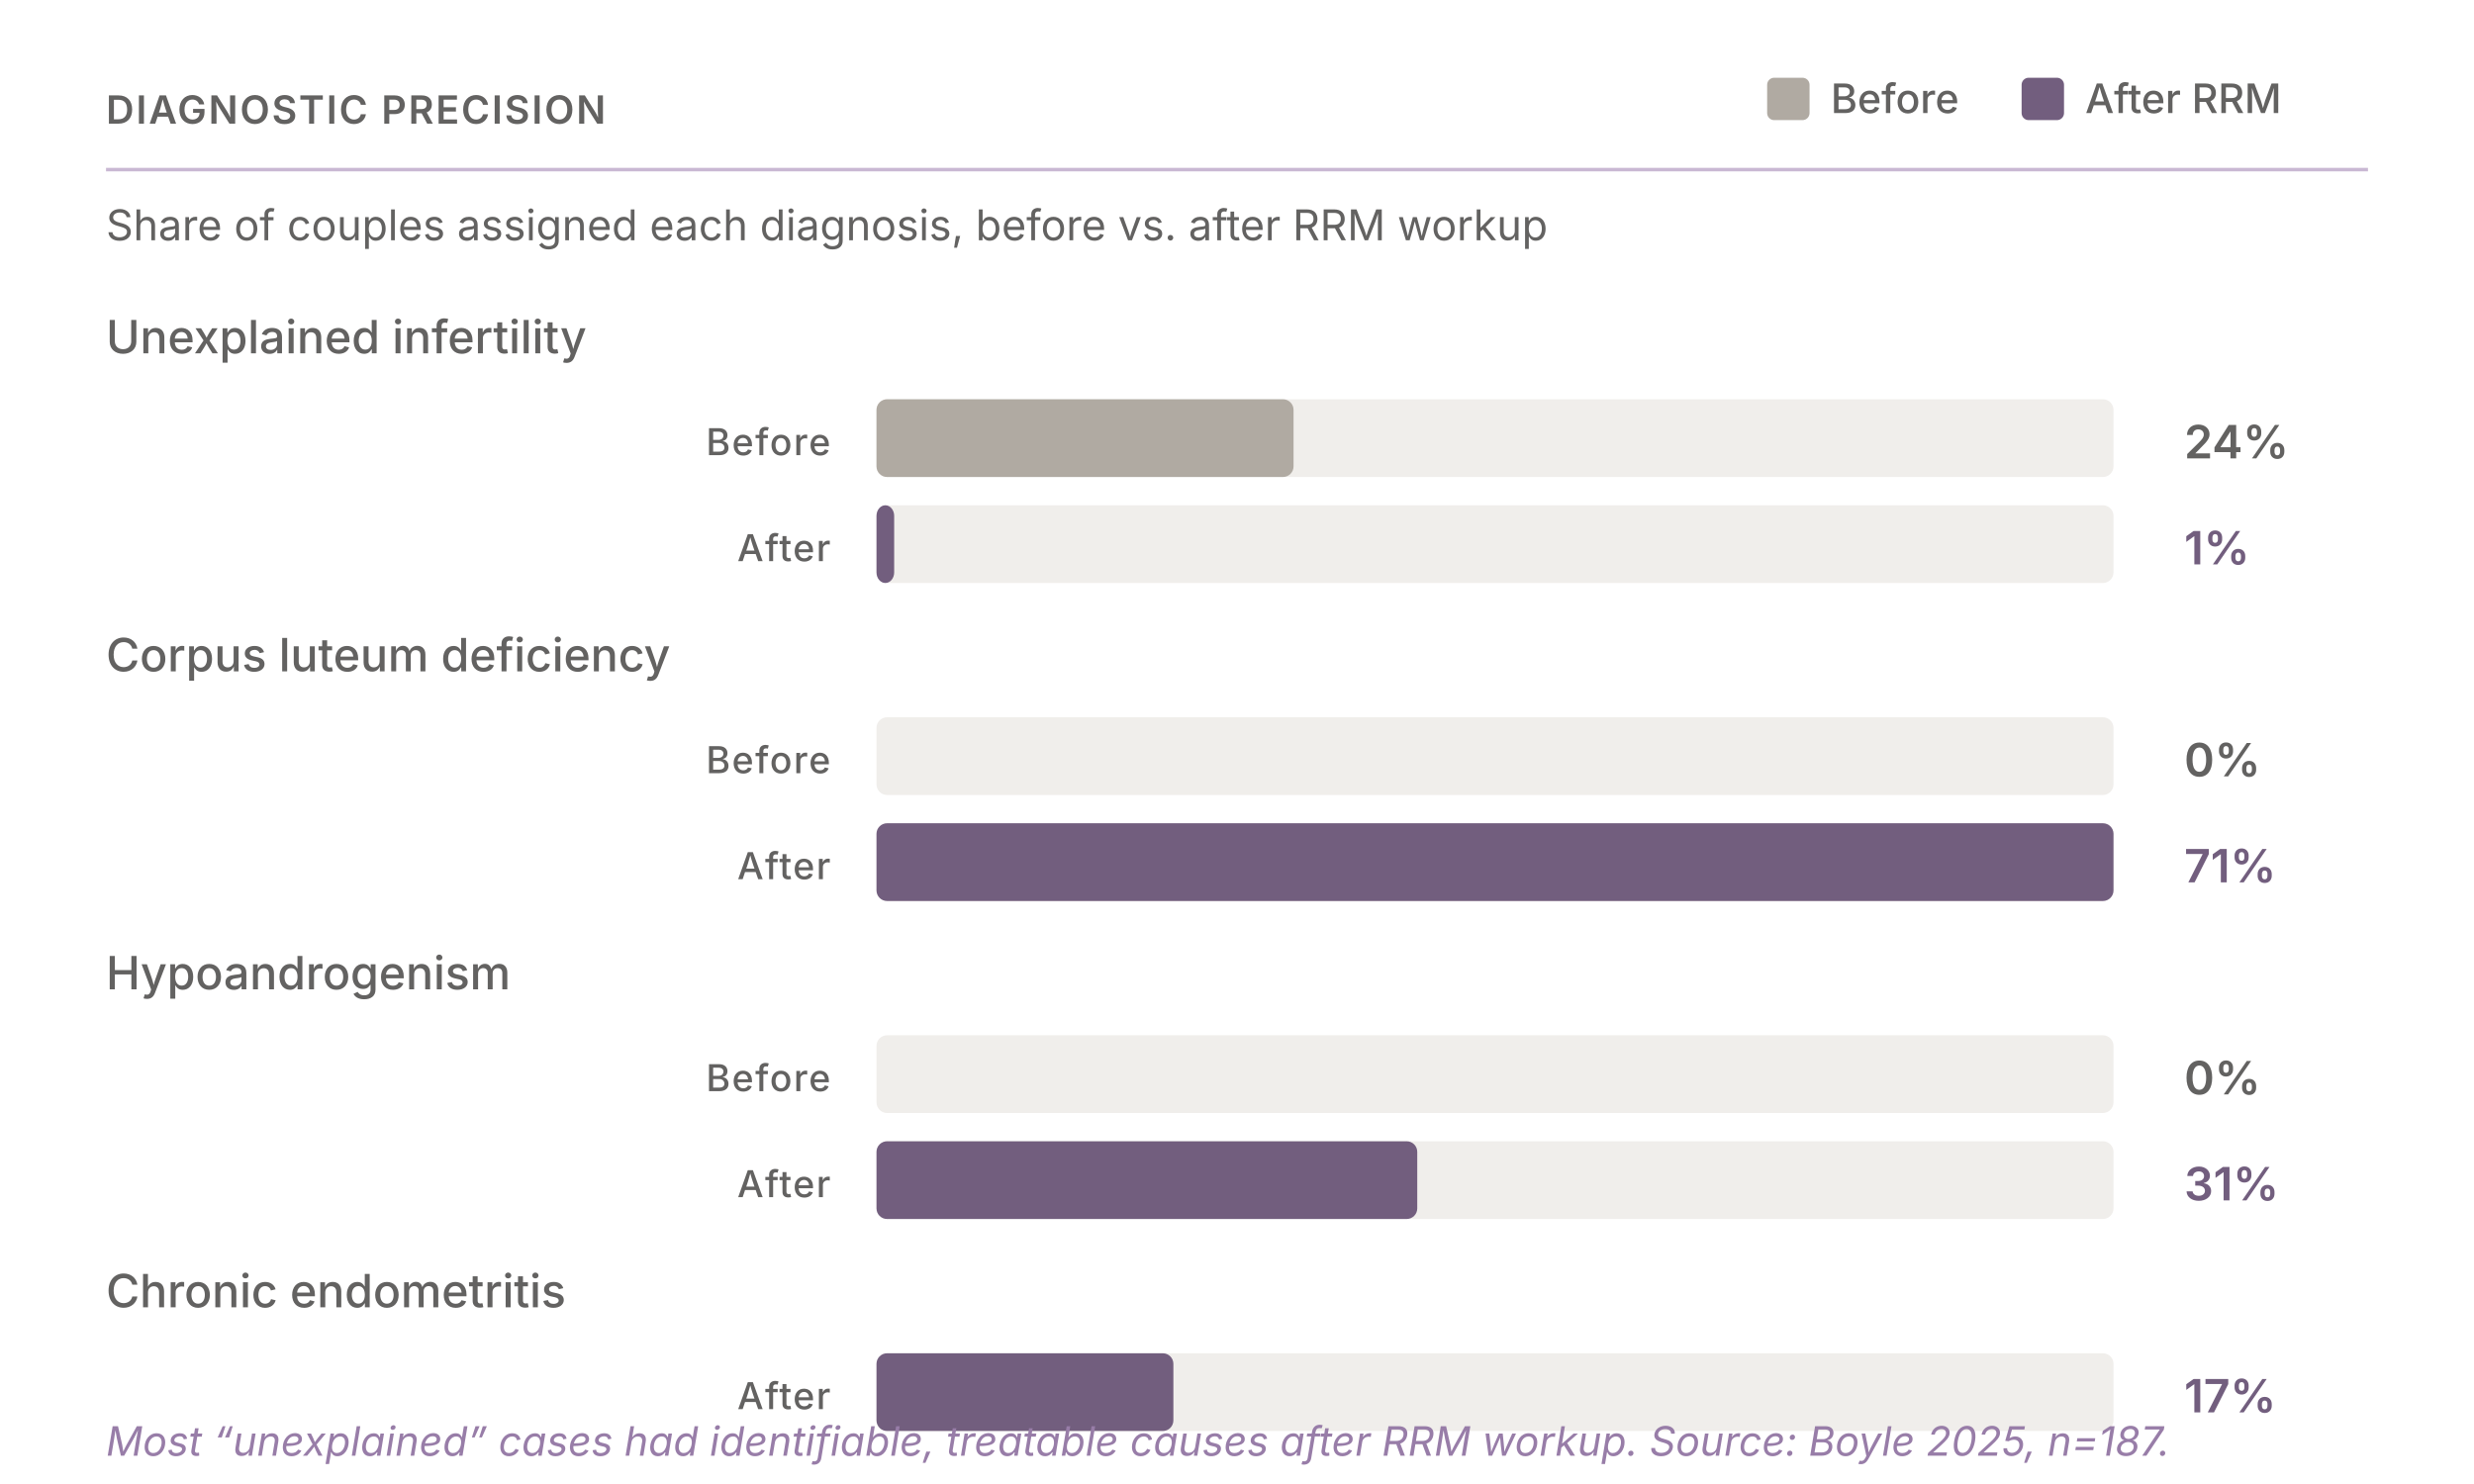
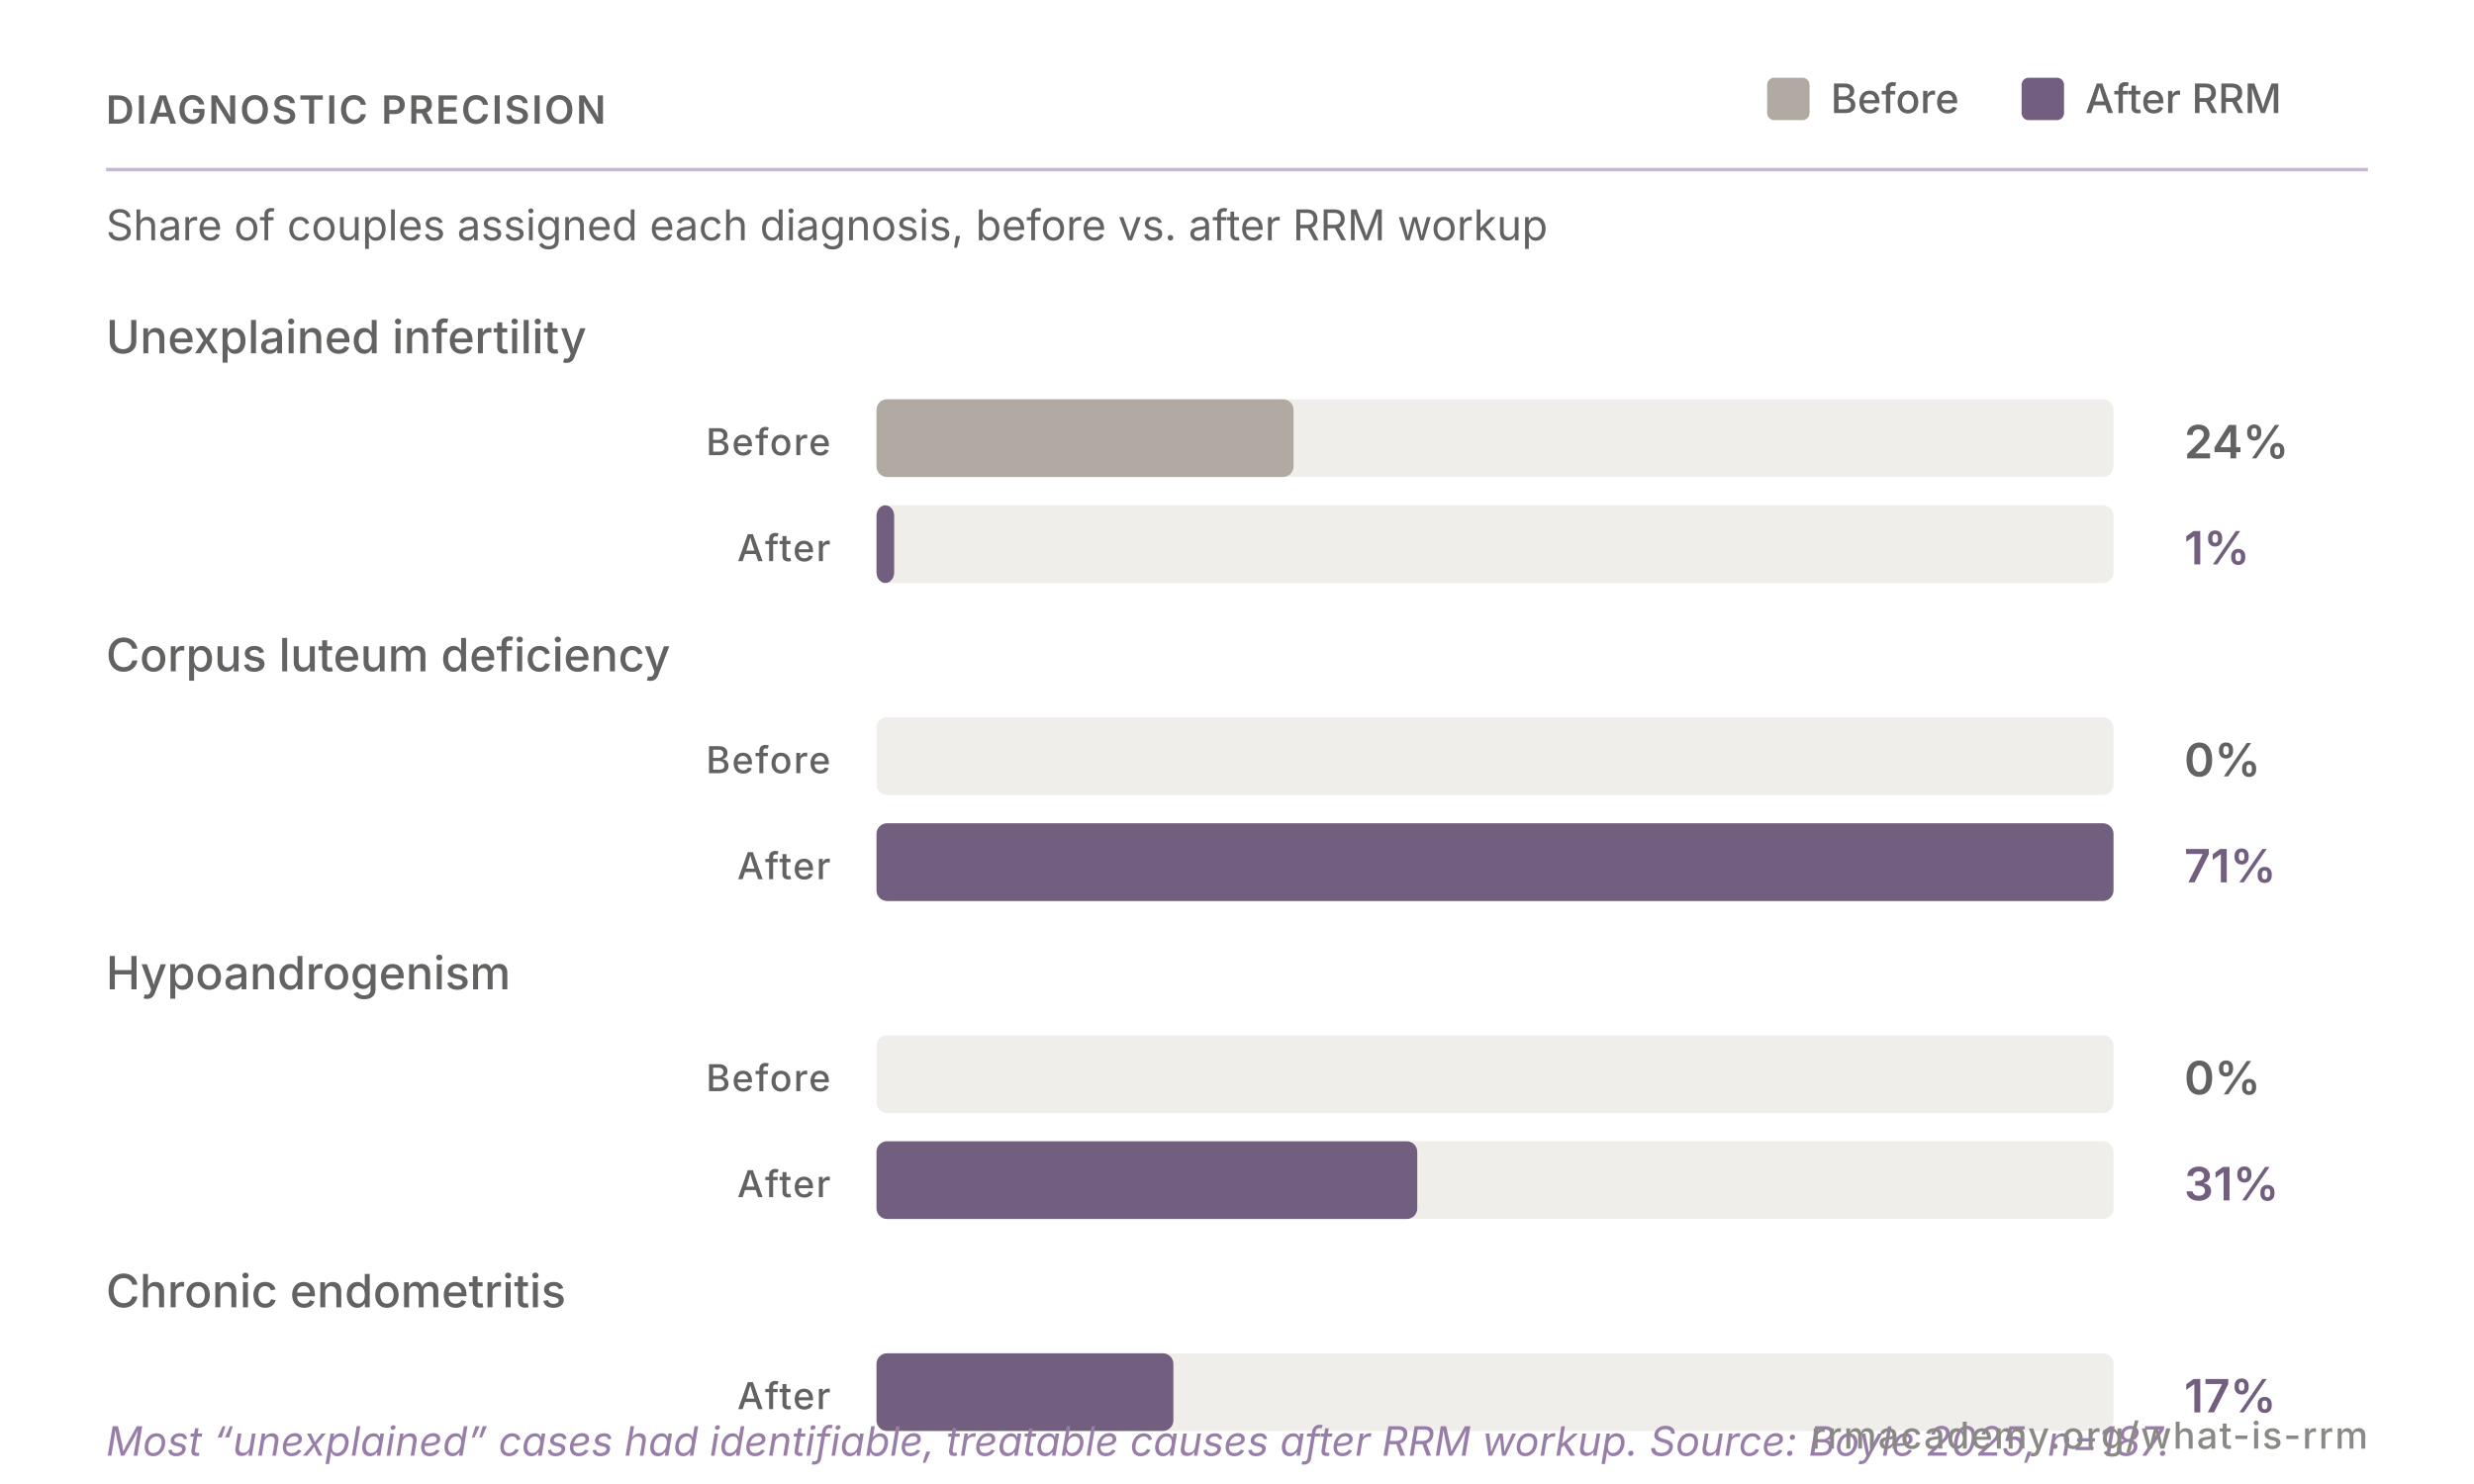
<svg xmlns="http://www.w3.org/2000/svg" viewBox="0 0 700 420" role="img" aria-label="Diagnostic findings before and after a complete RRM workup">
  <style>
    .heading { font-family: 'Inter', sans-serif; font-size: 11px; font-weight: 600; fill: #636261; letter-spacing: 0.05em; }
    .subtitle { font-family: 'Inter', sans-serif; font-size: 12px; fill: #636261; }
    .divider { stroke: #c9b8d3; stroke-width: 1; }
    .condition { font-family: 'Inter', sans-serif; font-size: 13px; font-weight: 500; fill: #636261; }
    .legend-label { font-family: 'Inter', sans-serif; font-size: 11.5px; font-weight: 500; fill: #636261; }
    .track { fill: #f0eeeb; }
    .bar-before { fill: #b0aaa2; }
    .bar-after { fill: #725e7e; }
    .value { font-family: 'Inter', sans-serif; font-size: 13px; font-weight: 600; dominant-baseline: central; }
    .value-before { fill: #636261; }
    .value-after { fill: #725e7e; }
    .tag { font-family: 'Inter', sans-serif; font-size: 10.5px; font-weight: 500; fill: #636261; letter-spacing: 0.04em; text-anchor: end; dominant-baseline: central; }
    .caption { font-family: 'Inter', sans-serif; font-size: 11.5px; font-style: italic; fill: #987da8; }
+     .attribution { font-family: 'Inter', sans-serif; font-size: 10.5px; font-weight: 500; fill: #8a8985; letter-spacing: 0.04em; text-anchor: end; }
  </style>
  <rect width="700" height="420" fill="white" />
  <text x="30" y="35" class="heading">DIAGNOSTIC PRECISION</text>
  <line x1="30" y1="48" x2="670" y2="48" class="divider" />
  <text x="30" y="68" class="subtitle">Share of couples assigned each diagnosis, before vs. after RRM workup</text>
  <rect x="500" y="22" width="12" height="12" rx="2" class="bar-before" />
  <text x="518" y="32" class="legend-label">Before</text>
  <rect x="572" y="22" width="12" height="12" rx="2" class="bar-after" />
  <text x="590" y="32" class="legend-label">After RRM</text>
  <text x="30" y="100" class="condition">Unexplained infertility</text>
  <text x="235" y="125" class="tag">Before</text>
  <rect x="248" y="113" width="350" height="22" rx="3" class="track" />
  <rect x="248" y="113" width="118" height="22" rx="3" class="bar-before" />
  <text x="618" y="125" class="value value-before">24%</text>
  <text x="235" y="155" class="tag">After</text>
  <rect x="248" y="143" width="350" height="22" rx="3" class="track" />
  <rect x="248" y="143" width="5" height="22" rx="3" class="bar-after" />
  <text x="618" y="155" class="value value-after">1%</text>
  <text x="30" y="190" class="condition">Corpus luteum deficiency</text>
  <text x="235" y="215" class="tag">Before</text>
  <rect x="248" y="203" width="350" height="22" rx="3" class="track" />
  <text x="618" y="215" class="value value-before">0%</text>
  <text x="235" y="245" class="tag">After</text>
  <rect x="248" y="233" width="350" height="22" rx="3" class="track" />
  <rect x="248" y="233" width="350" height="22" rx="3" class="bar-after" />
  <text x="618" y="245" class="value value-after">71%</text>
  <text x="30" y="280" class="condition">Hypoandrogenism</text>
  <text x="235" y="305" class="tag">Before</text>
  <rect x="248" y="293" width="350" height="22" rx="3" class="track" />
  <text x="618" y="305" class="value value-before">0%</text>
  <text x="235" y="335" class="tag">After</text>
  <rect x="248" y="323" width="350" height="22" rx="3" class="track" />
  <rect x="248" y="323" width="153" height="22" rx="3" class="bar-after" />
  <text x="618" y="335" class="value value-after">31%</text>
  <text x="30" y="370" class="condition">Chronic endometritis</text>
  <text x="235" y="395" class="tag">After</text>
  <rect x="248" y="383" width="350" height="22" rx="3" class="track" />
  <rect x="248" y="383" width="84" height="22" rx="3" class="bar-after" />
  <text x="618" y="395" class="value value-after">17%</text>
  <text x="30" y="412" class="caption">Most “unexplained” cases had identifiable, treatable causes after RRM workup. Source: Boyle 2025, n=187.</text>
+   <text x="670" y="410" class="attribution">rrmacademy.org/what-is-rrm</text>
</svg>
